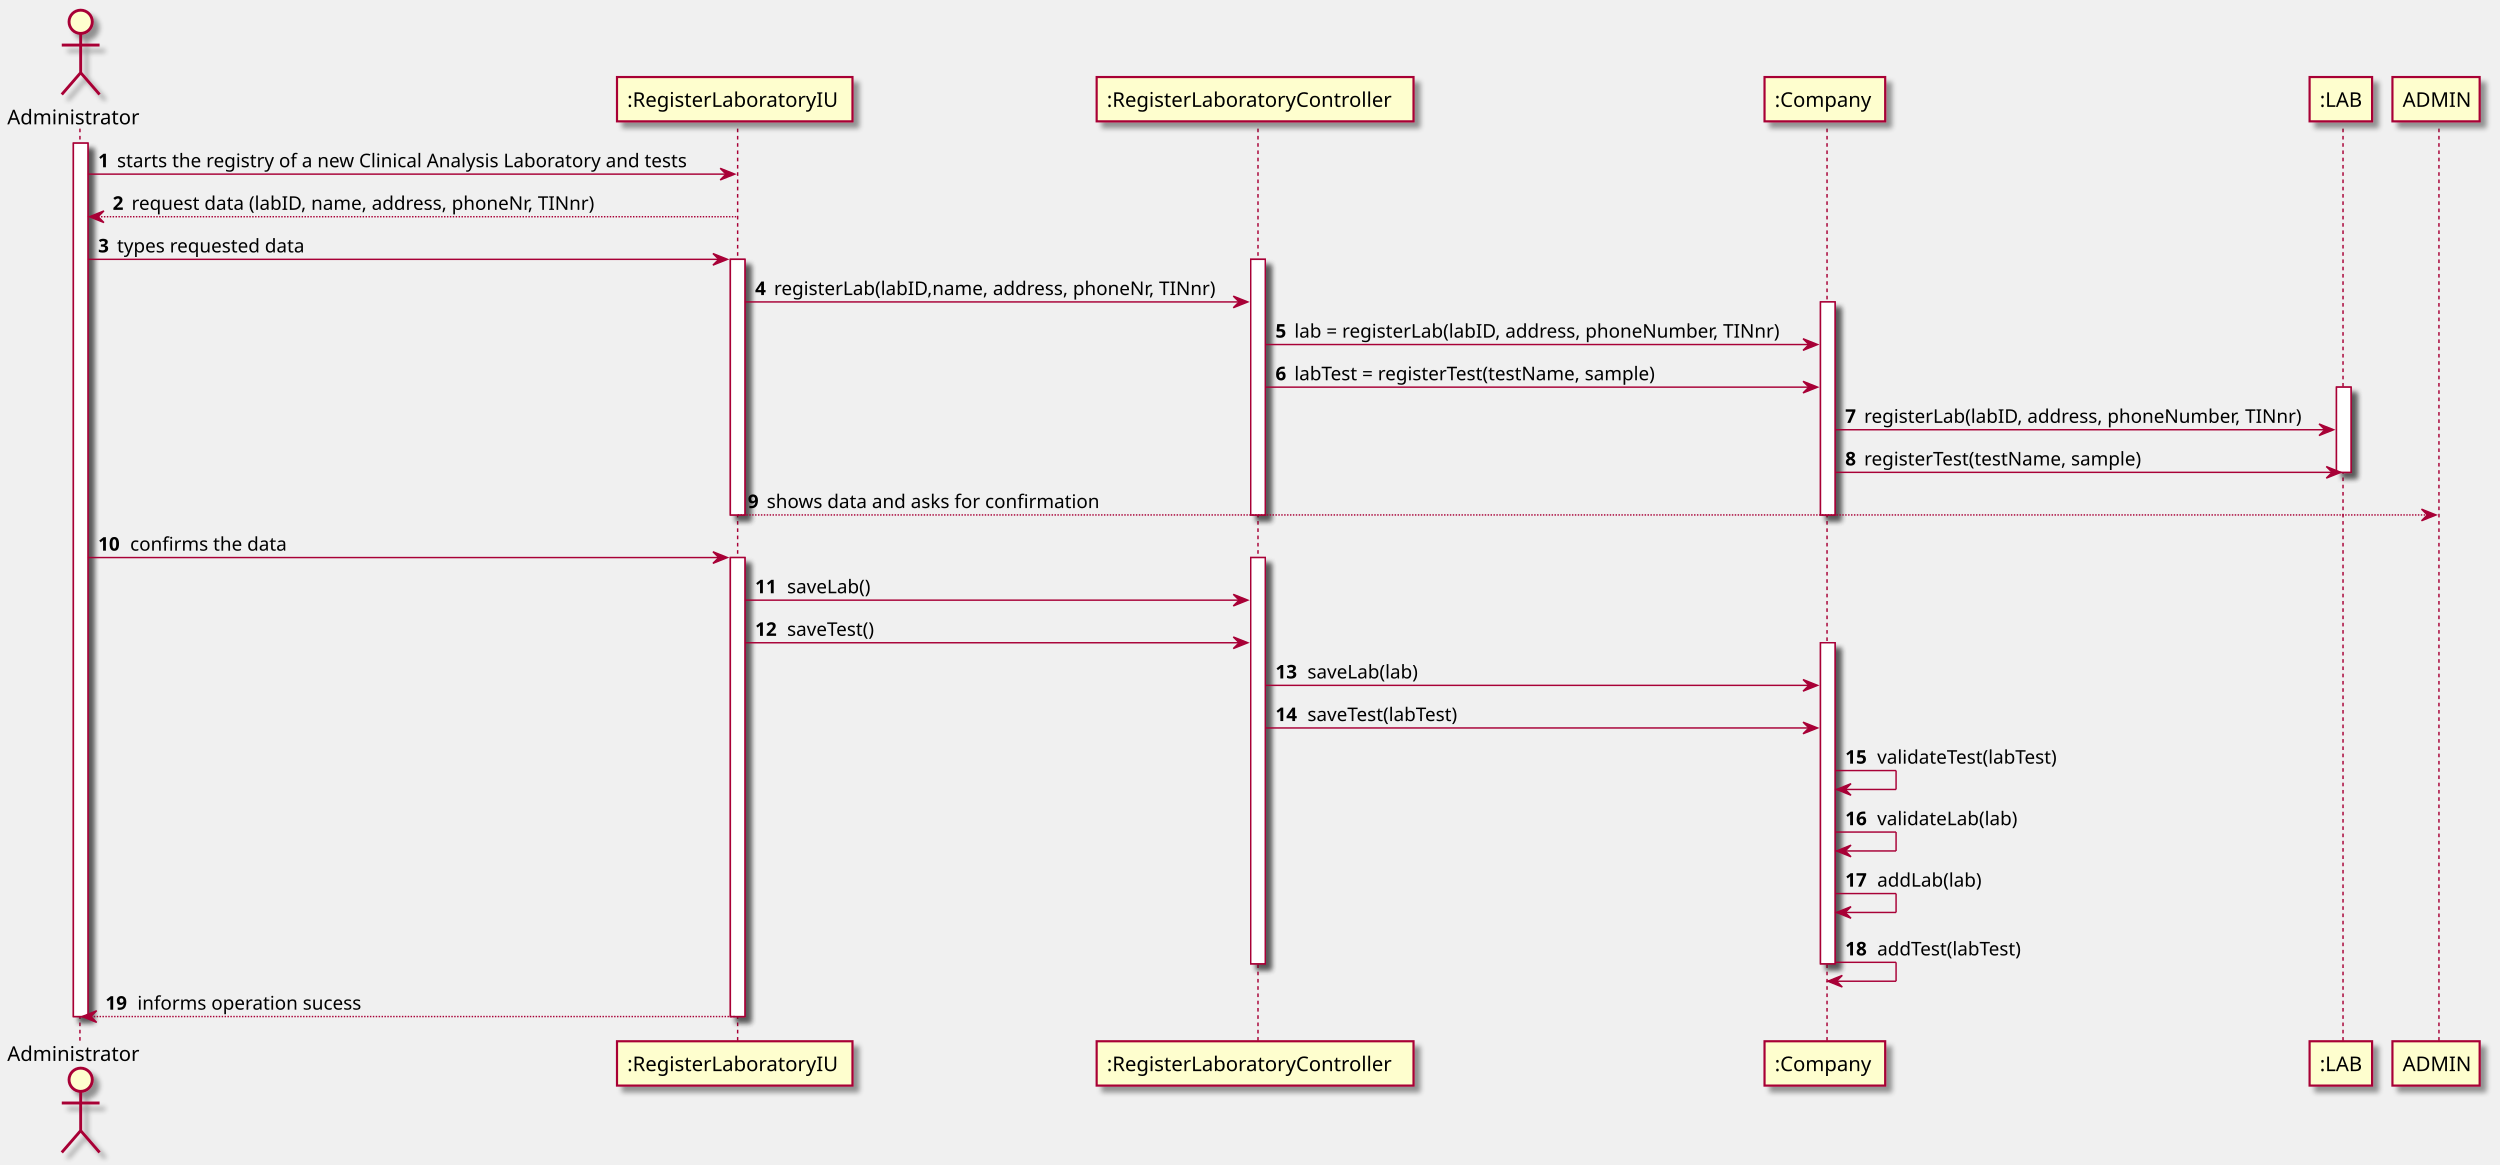
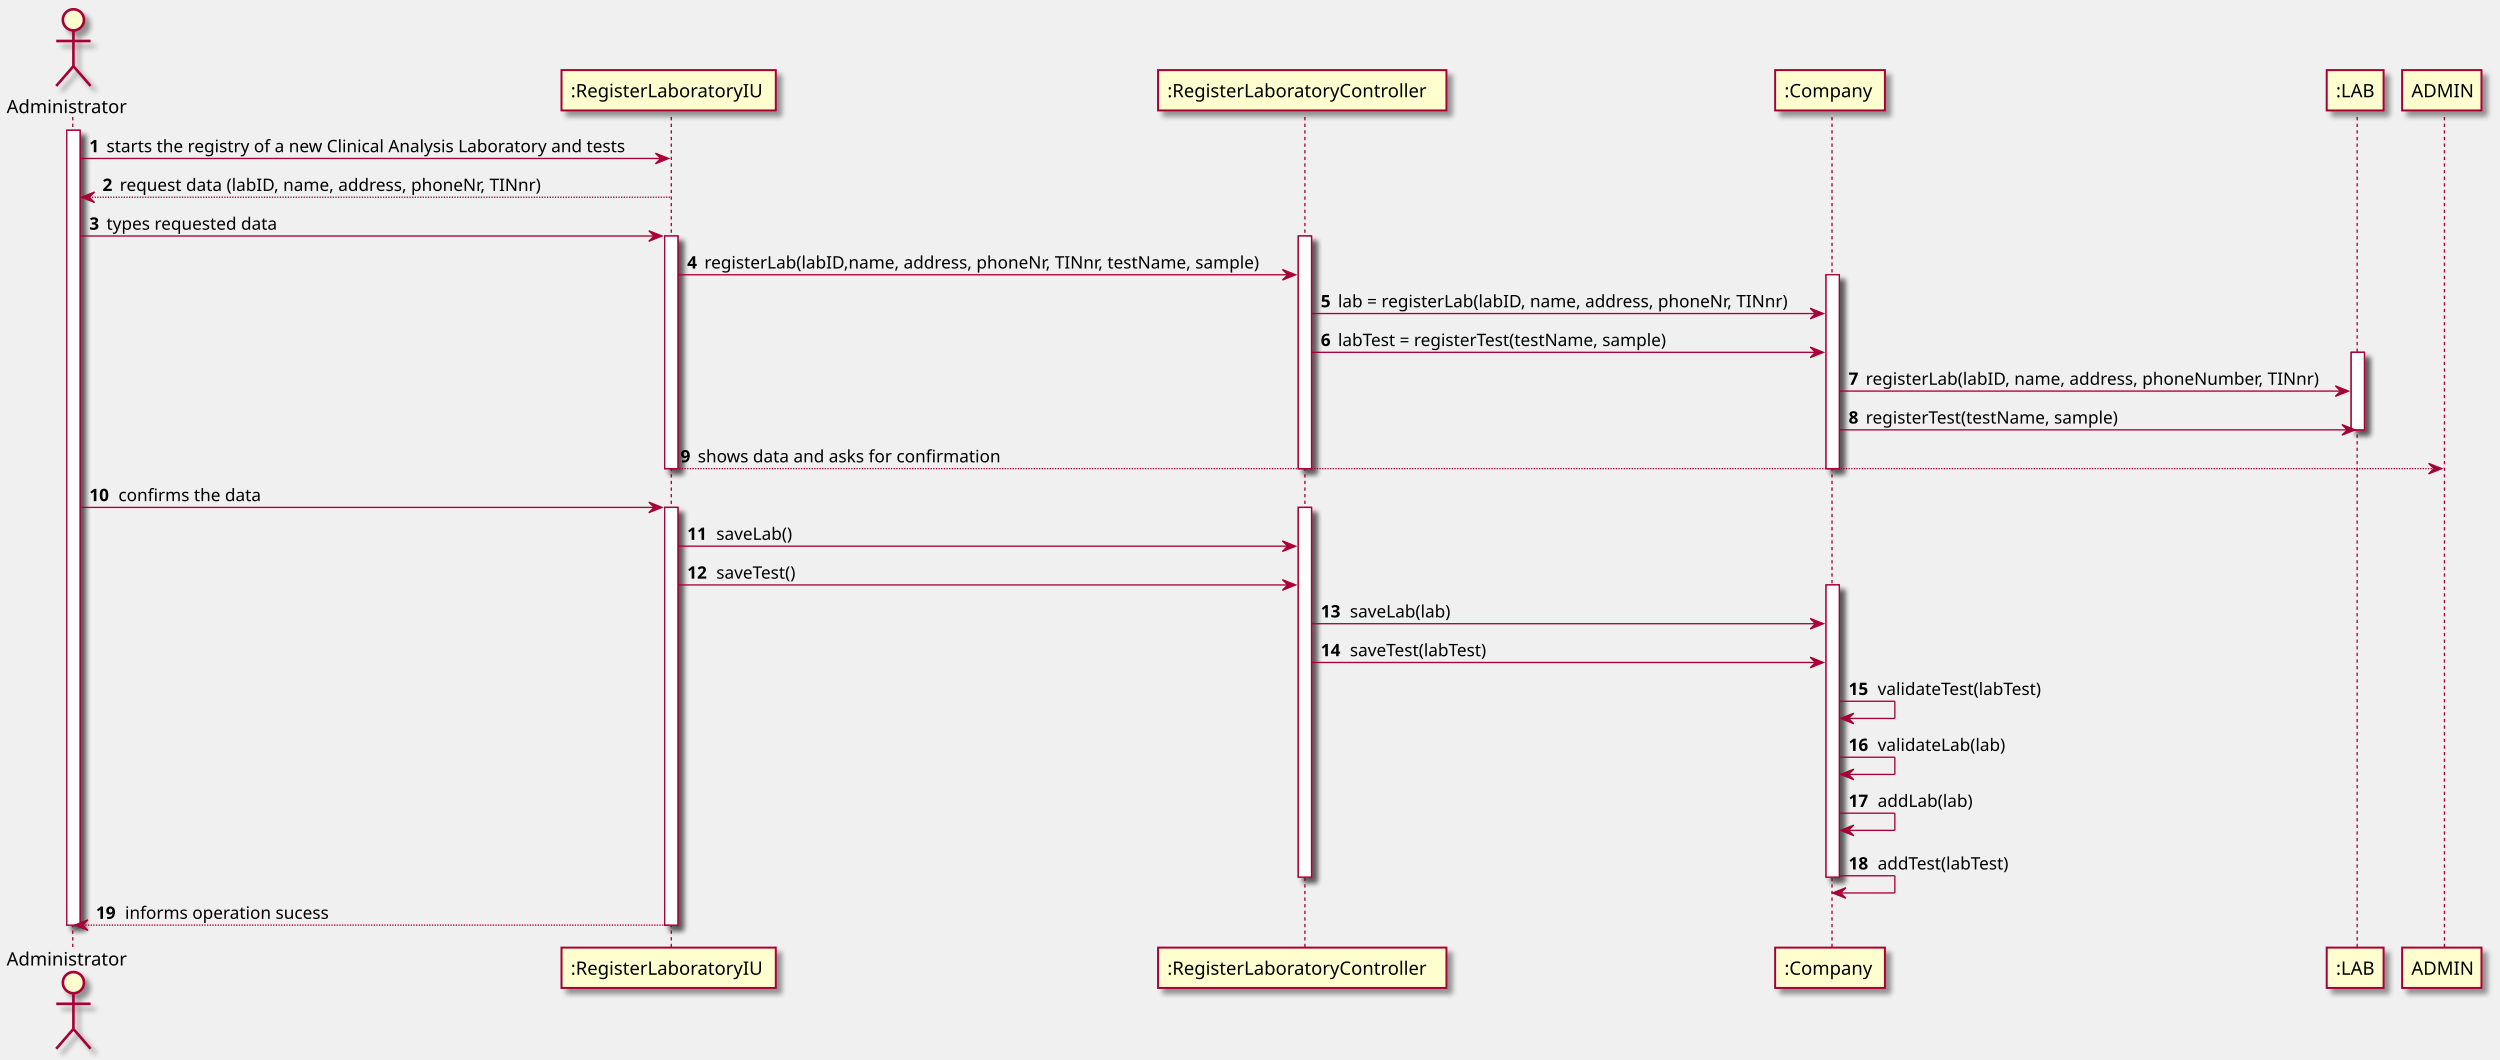
- <svg xmlns="http://www.w3.org/2000/svg" contentScriptType="application/ecmascript" contentStyleType="text/css" height="1602px" preserveAspectRatio="none" style="width:3440px;height:1602px;" version="1.1" viewBox="0 0 3440 1602" width="3440px" zoomAndPan="magnify">
+ <svg xmlns="http://www.w3.org/2000/svg" contentScriptType="application/ecmascript" contentStyleType="text/css" height="1602px" preserveAspectRatio="none" style="width:3780px;height:1602px;" version="1.1" viewBox="0 0 3780 1602" width="3780px" zoomAndPan="magnify">
  <defs>
-     <filter height="300%" id="f1qw6ttnq3sglm" width="300%" x="-1" y="-1">
+     <filter height="300%" id="f15nab4dscjnau" width="300%" x="-1" y="-1">
      <feGaussianBlur result="blurOut" stdDeviation="4.0" />
      <feColorMatrix in="blurOut" result="blurOut2" type="matrix" values="0 0 0 0 0 0 0 0 0 0 0 0 0 0 0 0 0 0 .4 0" />
      <feOffset dx="8.0" dy="8.0" in="blurOut2" result="blurOut3" />
      <feBlend in="SourceGraphic" in2="blurOut3" mode="normal" />
    </filter>
  </defs>
  <g>
-     <rect fill="#FFFFFF" filter="url(#f1qw6ttnq3sglm)" height="1201.801" style="stroke:#A80036;stroke-width:2.0;" width="20" x="101" y="196.977" />
-     <rect fill="#FFFFFF" filter="url(#f1qw6ttnq3sglm)" height="351.727" style="stroke:#A80036;stroke-width:2.0;" width="20" x="1005" y="356.84" />
-     <rect fill="#FFFFFF" filter="url(#f1qw6ttnq3sglm)" height="631.59" style="stroke:#A80036;stroke-width:2.0;" width="20" x="1005" y="767.188" />
-     <rect fill="#FFFFFF" filter="url(#f1qw6ttnq3sglm)" height="351.727" style="stroke:#A80036;stroke-width:2.0;" width="20" x="1721" y="356.84" />
-     <rect fill="#FFFFFF" filter="url(#f1qw6ttnq3sglm)" height="558.969" style="stroke:#A80036;stroke-width:2.0;" width="20" x="1721" y="767.188" />
-     <rect fill="#FFFFFF" filter="url(#f1qw6ttnq3sglm)" height="293.106" style="stroke:#A80036;stroke-width:2.0;" width="20" x="2505" y="415.461" />
-     <rect fill="#FFFFFF" filter="url(#f1qw6ttnq3sglm)" height="441.727" style="stroke:#A80036;stroke-width:2.0;" width="20" x="2505" y="884.43" />
-     <rect fill="#FFFFFF" filter="url(#f1qw6ttnq3sglm)" height="117.242" style="stroke:#A80036;stroke-width:2.0;" width="20" x="3215" y="532.703" />
+     <rect fill="#FFFFFF" filter="url(#f15nab4dscjnau)" height="1201.801" style="stroke:#A80036;stroke-width:2.0;" width="20" x="101" y="196.977" />
+     <rect fill="#FFFFFF" filter="url(#f15nab4dscjnau)" height="351.727" style="stroke:#A80036;stroke-width:2.0;" width="20" x="1005" y="356.84" />
+     <rect fill="#FFFFFF" filter="url(#f15nab4dscjnau)" height="631.59" style="stroke:#A80036;stroke-width:2.0;" width="20" x="1005" y="767.188" />
+     <rect fill="#FFFFFF" filter="url(#f15nab4dscjnau)" height="351.727" style="stroke:#A80036;stroke-width:2.0;" width="20" x="1963" y="356.84" />
+     <rect fill="#FFFFFF" filter="url(#f15nab4dscjnau)" height="558.969" style="stroke:#A80036;stroke-width:2.0;" width="20" x="1963" y="767.188" />
+     <rect fill="#FFFFFF" filter="url(#f15nab4dscjnau)" height="293.106" style="stroke:#A80036;stroke-width:2.0;" width="20" x="2761" y="415.461" />
+     <rect fill="#FFFFFF" filter="url(#f15nab4dscjnau)" height="441.727" style="stroke:#A80036;stroke-width:2.0;" width="20" x="2761" y="884.43" />
+     <rect fill="#FFFFFF" filter="url(#f15nab4dscjnau)" height="117.242" style="stroke:#A80036;stroke-width:2.0;" width="20" x="3555" y="532.703" />
    <line style="stroke:#A80036;stroke-width:2.0;stroke-dasharray:5.0,5.0;" x1="110" x2="110" y1="176.977" y2="1434.777" />
    <line style="stroke:#A80036;stroke-width:2.0;stroke-dasharray:5.0,5.0;" x1="1015" x2="1015" y1="176.977" y2="1434.777" />
-     <line style="stroke:#A80036;stroke-width:2.0;stroke-dasharray:5.0,5.0;" x1="1731" x2="1731" y1="176.977" y2="1434.777" />
-     <line style="stroke:#A80036;stroke-width:2.0;stroke-dasharray:5.0,5.0;" x1="2514" x2="2514" y1="176.977" y2="1434.777" />
-     <line style="stroke:#A80036;stroke-width:2.0;stroke-dasharray:5.0,5.0;" x1="3224" x2="3224" y1="176.977" y2="1434.777" />
-     <line style="stroke:#A80036;stroke-width:2.0;stroke-dasharray:5.0,5.0;" x1="3356" x2="3356" y1="176.977" y2="1434.777" />
+     <line style="stroke:#A80036;stroke-width:2.0;stroke-dasharray:5.0,5.0;" x1="1973" x2="1973" y1="176.977" y2="1434.777" />
+     <line style="stroke:#A80036;stroke-width:2.0;stroke-dasharray:5.0,5.0;" x1="2770" x2="2770" y1="176.977" y2="1434.777" />
+     <line style="stroke:#A80036;stroke-width:2.0;stroke-dasharray:5.0,5.0;" x1="3564" x2="3564" y1="176.977" y2="1434.777" />
+     <line style="stroke:#A80036;stroke-width:2.0;stroke-dasharray:5.0,5.0;" x1="3696" x2="3696" y1="176.977" y2="1434.777" />
    <text fill="#000000" font-family="sans-serif" font-size="28" lengthAdjust="spacing" textLength="190" x="10" y="171.07">Administrator</text>
-     <ellipse cx="111" cy="30" fill="#FEFECE" filter="url(#f1qw6ttnq3sglm)" rx="16" ry="16" style="stroke:#A80036;stroke-width:4.0;" />
-     <path d="M111,46 L111,100 M85,62 L137,62 M111,100 L85,130 M111,100 L137,130 " fill="none" filter="url(#f1qw6ttnq3sglm)" style="stroke:#A80036;stroke-width:4.0;" />
+     <ellipse cx="111" cy="30" fill="#FEFECE" filter="url(#f15nab4dscjnau)" rx="16" ry="16" style="stroke:#A80036;stroke-width:4.0;" />
+     <path d="M111,46 L111,100 M85,62 L137,62 M111,100 L85,130 M111,100 L137,130 " fill="none" filter="url(#f15nab4dscjnau)" style="stroke:#A80036;stroke-width:4.0;" />
    <text fill="#000000" font-family="sans-serif" font-size="28" lengthAdjust="spacing" textLength="190" x="10" y="1459.848">Administrator</text>
-     <ellipse cx="111" cy="1485.754" fill="#FEFECE" filter="url(#f1qw6ttnq3sglm)" rx="16" ry="16" style="stroke:#A80036;stroke-width:4.0;" />
-     <path d="M111,1501.754 L111,1555.754 M85,1517.754 L137,1517.754 M111,1555.754 L85,1585.754 M111,1555.754 L137,1585.754 " fill="none" filter="url(#f1qw6ttnq3sglm)" style="stroke:#A80036;stroke-width:4.0;" />
-     <rect fill="#FEFECE" filter="url(#f1qw6ttnq3sglm)" height="60.977" style="stroke:#A80036;stroke-width:3.0;" width="324" x="849" y="106" />
+     <ellipse cx="111" cy="1485.754" fill="#FEFECE" filter="url(#f15nab4dscjnau)" rx="16" ry="16" style="stroke:#A80036;stroke-width:4.0;" />
+     <path d="M111,1501.754 L111,1555.754 M85,1517.754 L137,1517.754 M111,1555.754 L85,1585.754 M111,1555.754 L137,1585.754 " fill="none" filter="url(#f15nab4dscjnau)" style="stroke:#A80036;stroke-width:4.0;" />
+     <rect fill="#FEFECE" filter="url(#f15nab4dscjnau)" height="60.977" style="stroke:#A80036;stroke-width:3.0;" width="324" x="849" y="106" />
    <text fill="#000000" font-family="sans-serif" font-size="28" lengthAdjust="spacing" textLength="296" x="863" y="147.07">:RegisterLaboratoryIU</text>
-     <rect fill="#FEFECE" filter="url(#f1qw6ttnq3sglm)" height="60.977" style="stroke:#A80036;stroke-width:3.0;" width="324" x="849" y="1432.777" />
+     <rect fill="#FEFECE" filter="url(#f15nab4dscjnau)" height="60.977" style="stroke:#A80036;stroke-width:3.0;" width="324" x="849" y="1432.777" />
    <text fill="#000000" font-family="sans-serif" font-size="28" lengthAdjust="spacing" textLength="296" x="863" y="1473.848">:RegisterLaboratoryIU</text>
-     <rect fill="#FEFECE" filter="url(#f1qw6ttnq3sglm)" height="60.977" style="stroke:#A80036;stroke-width:3.0;" width="436" x="1509" y="106" />
-     <text fill="#000000" font-family="sans-serif" font-size="28" lengthAdjust="spacing" textLength="408" x="1523" y="147.07">:RegisterLaboratoryController</text>
-     <rect fill="#FEFECE" filter="url(#f1qw6ttnq3sglm)" height="60.977" style="stroke:#A80036;stroke-width:3.0;" width="436" x="1509" y="1432.777" />
-     <text fill="#000000" font-family="sans-serif" font-size="28" lengthAdjust="spacing" textLength="408" x="1523" y="1473.848">:RegisterLaboratoryController</text>
-     <rect fill="#FEFECE" filter="url(#f1qw6ttnq3sglm)" height="60.977" style="stroke:#A80036;stroke-width:3.0;" width="166" x="2428" y="106" />
-     <text fill="#000000" font-family="sans-serif" font-size="28" lengthAdjust="spacing" textLength="138" x="2442" y="147.07">:Company</text>
-     <rect fill="#FEFECE" filter="url(#f1qw6ttnq3sglm)" height="60.977" style="stroke:#A80036;stroke-width:3.0;" width="166" x="2428" y="1432.777" />
-     <text fill="#000000" font-family="sans-serif" font-size="28" lengthAdjust="spacing" textLength="138" x="2442" y="1473.848">:Company</text>
-     <rect fill="#FEFECE" filter="url(#f1qw6ttnq3sglm)" height="60.977" style="stroke:#A80036;stroke-width:3.0;" width="86" x="3178" y="106" />
-     <text fill="#000000" font-family="sans-serif" font-size="28" lengthAdjust="spacing" textLength="58" x="3192" y="147.07">:LAB</text>
-     <rect fill="#FEFECE" filter="url(#f1qw6ttnq3sglm)" height="60.977" style="stroke:#A80036;stroke-width:3.0;" width="86" x="3178" y="1432.777" />
-     <text fill="#000000" font-family="sans-serif" font-size="28" lengthAdjust="spacing" textLength="58" x="3192" y="1473.848">:LAB</text>
-     <rect fill="#FEFECE" filter="url(#f1qw6ttnq3sglm)" height="60.977" style="stroke:#A80036;stroke-width:3.0;" width="120" x="3292" y="106" />
-     <text fill="#000000" font-family="sans-serif" font-size="28" lengthAdjust="spacing" textLength="92" x="3306" y="147.07">ADMIN</text>
-     <rect fill="#FEFECE" filter="url(#f1qw6ttnq3sglm)" height="60.977" style="stroke:#A80036;stroke-width:3.0;" width="120" x="3292" y="1432.777" />
-     <text fill="#000000" font-family="sans-serif" font-size="28" lengthAdjust="spacing" textLength="92" x="3306" y="1473.848">ADMIN</text>
-     <rect fill="#FFFFFF" filter="url(#f1qw6ttnq3sglm)" height="1201.801" style="stroke:#A80036;stroke-width:2.0;" width="20" x="101" y="196.977" />
-     <rect fill="#FFFFFF" filter="url(#f1qw6ttnq3sglm)" height="351.727" style="stroke:#A80036;stroke-width:2.0;" width="20" x="1005" y="356.84" />
-     <rect fill="#FFFFFF" filter="url(#f1qw6ttnq3sglm)" height="631.59" style="stroke:#A80036;stroke-width:2.0;" width="20" x="1005" y="767.188" />
-     <rect fill="#FFFFFF" filter="url(#f1qw6ttnq3sglm)" height="351.727" style="stroke:#A80036;stroke-width:2.0;" width="20" x="1721" y="356.84" />
-     <rect fill="#FFFFFF" filter="url(#f1qw6ttnq3sglm)" height="558.969" style="stroke:#A80036;stroke-width:2.0;" width="20" x="1721" y="767.188" />
-     <rect fill="#FFFFFF" filter="url(#f1qw6ttnq3sglm)" height="293.106" style="stroke:#A80036;stroke-width:2.0;" width="20" x="2505" y="415.461" />
-     <rect fill="#FFFFFF" filter="url(#f1qw6ttnq3sglm)" height="441.727" style="stroke:#A80036;stroke-width:2.0;" width="20" x="2505" y="884.43" />
-     <rect fill="#FFFFFF" filter="url(#f1qw6ttnq3sglm)" height="117.242" style="stroke:#A80036;stroke-width:2.0;" width="20" x="3215" y="532.703" />
+     <rect fill="#FEFECE" filter="url(#f15nab4dscjnau)" height="60.977" style="stroke:#A80036;stroke-width:3.0;" width="436" x="1751" y="106" />
+     <text fill="#000000" font-family="sans-serif" font-size="28" lengthAdjust="spacing" textLength="408" x="1765" y="147.07">:RegisterLaboratoryController</text>
+     <rect fill="#FEFECE" filter="url(#f15nab4dscjnau)" height="60.977" style="stroke:#A80036;stroke-width:3.0;" width="436" x="1751" y="1432.777" />
+     <text fill="#000000" font-family="sans-serif" font-size="28" lengthAdjust="spacing" textLength="408" x="1765" y="1473.848">:RegisterLaboratoryController</text>
+     <rect fill="#FEFECE" filter="url(#f15nab4dscjnau)" height="60.977" style="stroke:#A80036;stroke-width:3.0;" width="166" x="2684" y="106" />
+     <text fill="#000000" font-family="sans-serif" font-size="28" lengthAdjust="spacing" textLength="138" x="2698" y="147.07">:Company</text>
+     <rect fill="#FEFECE" filter="url(#f15nab4dscjnau)" height="60.977" style="stroke:#A80036;stroke-width:3.0;" width="166" x="2684" y="1432.777" />
+     <text fill="#000000" font-family="sans-serif" font-size="28" lengthAdjust="spacing" textLength="138" x="2698" y="1473.848">:Company</text>
+     <rect fill="#FEFECE" filter="url(#f15nab4dscjnau)" height="60.977" style="stroke:#A80036;stroke-width:3.0;" width="86" x="3518" y="106" />
+     <text fill="#000000" font-family="sans-serif" font-size="28" lengthAdjust="spacing" textLength="58" x="3532" y="147.07">:LAB</text>
+     <rect fill="#FEFECE" filter="url(#f15nab4dscjnau)" height="60.977" style="stroke:#A80036;stroke-width:3.0;" width="86" x="3518" y="1432.777" />
+     <text fill="#000000" font-family="sans-serif" font-size="28" lengthAdjust="spacing" textLength="58" x="3532" y="1473.848">:LAB</text>
+     <rect fill="#FEFECE" filter="url(#f15nab4dscjnau)" height="60.977" style="stroke:#A80036;stroke-width:3.0;" width="120" x="3632" y="106" />
+     <text fill="#000000" font-family="sans-serif" font-size="28" lengthAdjust="spacing" textLength="92" x="3646" y="147.07">ADMIN</text>
+     <rect fill="#FEFECE" filter="url(#f15nab4dscjnau)" height="60.977" style="stroke:#A80036;stroke-width:3.0;" width="120" x="3632" y="1432.777" />
+     <text fill="#000000" font-family="sans-serif" font-size="28" lengthAdjust="spacing" textLength="92" x="3646" y="1473.848">ADMIN</text>
+     <rect fill="#FFFFFF" filter="url(#f15nab4dscjnau)" height="1201.801" style="stroke:#A80036;stroke-width:2.0;" width="20" x="101" y="196.977" />
+     <rect fill="#FFFFFF" filter="url(#f15nab4dscjnau)" height="351.727" style="stroke:#A80036;stroke-width:2.0;" width="20" x="1005" y="356.84" />
+     <rect fill="#FFFFFF" filter="url(#f15nab4dscjnau)" height="631.59" style="stroke:#A80036;stroke-width:2.0;" width="20" x="1005" y="767.188" />
+     <rect fill="#FFFFFF" filter="url(#f15nab4dscjnau)" height="351.727" style="stroke:#A80036;stroke-width:2.0;" width="20" x="1963" y="356.84" />
+     <rect fill="#FFFFFF" filter="url(#f15nab4dscjnau)" height="558.969" style="stroke:#A80036;stroke-width:2.0;" width="20" x="1963" y="767.188" />
+     <rect fill="#FFFFFF" filter="url(#f15nab4dscjnau)" height="293.106" style="stroke:#A80036;stroke-width:2.0;" width="20" x="2761" y="415.461" />
+     <rect fill="#FFFFFF" filter="url(#f15nab4dscjnau)" height="441.727" style="stroke:#A80036;stroke-width:2.0;" width="20" x="2761" y="884.43" />
+     <rect fill="#FFFFFF" filter="url(#f15nab4dscjnau)" height="117.242" style="stroke:#A80036;stroke-width:2.0;" width="20" x="3555" y="532.703" />
    <polygon fill="#A80036" points="991,231.598,1011,239.598,991,247.598,999,239.598" style="stroke:#A80036;stroke-width:2.0;" />
    <line style="stroke:#A80036;stroke-width:2.0;" x1="121" x2="1003" y1="239.598" y2="239.598" />
    <text fill="#000000" font-family="sans-serif" font-size="26" font-weight="bold" lengthAdjust="spacing" textLength="18" x="135" y="230.113">1</text>
    <text fill="#000000" font-family="sans-serif" font-size="26" lengthAdjust="spacing" textLength="820" x="161" y="230.113">starts the registry of a new Clinical Analysis Laboratory and tests</text>
    <polygon fill="#A80036" points="143,290.219,123,298.219,143,306.219,135,298.219" style="stroke:#A80036;stroke-width:2.0;" />
    <line style="stroke:#A80036;stroke-width:2.0;stroke-dasharray:2.0,2.0;" x1="131" x2="1013" y1="298.219" y2="298.219" />
    <text fill="#000000" font-family="sans-serif" font-size="26" font-weight="bold" lengthAdjust="spacing" textLength="18" x="155" y="288.734">2</text>
    <text fill="#000000" font-family="sans-serif" font-size="26" lengthAdjust="spacing" textLength="654" x="181" y="288.734">request data (labID, name, address, phoneNr, TINnr)</text>
    <polygon fill="#A80036" points="981,348.84,1001,356.84,981,364.84,989,356.84" style="stroke:#A80036;stroke-width:2.0;" />
    <line style="stroke:#A80036;stroke-width:2.0;" x1="121" x2="993" y1="356.84" y2="356.84" />
    <text fill="#000000" font-family="sans-serif" font-size="26" font-weight="bold" lengthAdjust="spacing" textLength="18" x="135" y="347.356">3</text>
    <text fill="#000000" font-family="sans-serif" font-size="26" lengthAdjust="spacing" textLength="262" x="161" y="347.356">types requested data</text>
-     <polygon fill="#A80036" points="1697,407.461,1717,415.461,1697,423.461,1705,415.461" style="stroke:#A80036;stroke-width:2.0;" />
-     <line style="stroke:#A80036;stroke-width:2.0;" x1="1025" x2="1709" y1="415.461" y2="415.461" />
+     <polygon fill="#A80036" points="1939,407.461,1959,415.461,1939,423.461,1947,415.461" style="stroke:#A80036;stroke-width:2.0;" />
+     <line style="stroke:#A80036;stroke-width:2.0;" x1="1025" x2="1951" y1="415.461" y2="415.461" />
    <text fill="#000000" font-family="sans-serif" font-size="26" font-weight="bold" lengthAdjust="spacing" textLength="18" x="1039" y="405.977">4</text>
-     <text fill="#000000" font-family="sans-serif" font-size="26" lengthAdjust="spacing" textLength="622" x="1065" y="405.977">registerLab(labID,name, address, phoneNr, TINnr)</text>
-     <polygon fill="#A80036" points="2481,466.082,2501,474.082,2481,482.082,2489,474.082" style="stroke:#A80036;stroke-width:2.0;" />
-     <line style="stroke:#A80036;stroke-width:2.0;" x1="1741" x2="2493" y1="474.082" y2="474.082" />
-     <text fill="#000000" font-family="sans-serif" font-size="26" font-weight="bold" lengthAdjust="spacing" textLength="18" x="1755" y="464.598">5</text>
-     <text fill="#000000" font-family="sans-serif" font-size="26" lengthAdjust="spacing" textLength="690" x="1781" y="464.598">lab = registerLab(labID, address, phoneNumber, TINnr)</text>
-     <polygon fill="#A80036" points="2481,524.703,2501,532.703,2481,540.703,2489,532.703" style="stroke:#A80036;stroke-width:2.0;" />
-     <line style="stroke:#A80036;stroke-width:2.0;" x1="1741" x2="2493" y1="532.703" y2="532.703" />
-     <text fill="#000000" font-family="sans-serif" font-size="26" font-weight="bold" lengthAdjust="spacing" textLength="18" x="1755" y="523.219">6</text>
-     <text fill="#000000" font-family="sans-serif" font-size="26" lengthAdjust="spacing" textLength="520" x="1781" y="523.219">labTest = registerTest(testName, sample)</text>
-     <polygon fill="#A80036" points="3191,583.324,3211,591.324,3191,599.324,3199,591.324" style="stroke:#A80036;stroke-width:2.0;" />
-     <line style="stroke:#A80036;stroke-width:2.0;" x1="2525" x2="3203" y1="591.324" y2="591.324" />
-     <text fill="#000000" font-family="sans-serif" font-size="26" font-weight="bold" lengthAdjust="spacing" textLength="18" x="2539" y="581.84">7</text>
-     <text fill="#000000" font-family="sans-serif" font-size="26" lengthAdjust="spacing" textLength="616" x="2565" y="581.84">registerLab(labID, address, phoneNumber, TINnr)</text>
-     <polygon fill="#A80036" points="3201,641.945,3221,649.945,3201,657.945,3209,649.945" style="stroke:#A80036;stroke-width:2.0;" />
-     <line style="stroke:#A80036;stroke-width:2.0;" x1="2525" x2="3213" y1="649.945" y2="649.945" />
-     <text fill="#000000" font-family="sans-serif" font-size="26" font-weight="bold" lengthAdjust="spacing" textLength="18" x="2539" y="640.461">8</text>
-     <text fill="#000000" font-family="sans-serif" font-size="26" lengthAdjust="spacing" textLength="392" x="2565" y="640.461">registerTest(testName, sample)</text>
-     <polygon fill="#A80036" points="3332,700.566,3352,708.566,3332,716.566,3340,708.566" style="stroke:#A80036;stroke-width:2.0;" />
-     <line style="stroke:#A80036;stroke-width:2.0;stroke-dasharray:2.0,2.0;" x1="1015" x2="3344" y1="708.566" y2="708.566" />
+     <text fill="#000000" font-family="sans-serif" font-size="26" lengthAdjust="spacing" textLength="864" x="1065" y="405.977">registerLab(labID,name, address, phoneNr, TINnr, testName, sample)</text>
+     <polygon fill="#A80036" points="2737,466.082,2757,474.082,2737,482.082,2745,474.082" style="stroke:#A80036;stroke-width:2.0;" />
+     <line style="stroke:#A80036;stroke-width:2.0;" x1="1983" x2="2749" y1="474.082" y2="474.082" />
+     <text fill="#000000" font-family="sans-serif" font-size="26" font-weight="bold" lengthAdjust="spacing" textLength="18" x="1997" y="464.598">5</text>
+     <text fill="#000000" font-family="sans-serif" font-size="26" lengthAdjust="spacing" textLength="704" x="2023" y="464.598">lab = registerLab(labID, name, address, phoneNr, TINnr)</text>
+     <polygon fill="#A80036" points="2737,524.703,2757,532.703,2737,540.703,2745,532.703" style="stroke:#A80036;stroke-width:2.0;" />
+     <line style="stroke:#A80036;stroke-width:2.0;" x1="1983" x2="2749" y1="532.703" y2="532.703" />
+     <text fill="#000000" font-family="sans-serif" font-size="26" font-weight="bold" lengthAdjust="spacing" textLength="18" x="1997" y="523.219">6</text>
+     <text fill="#000000" font-family="sans-serif" font-size="26" lengthAdjust="spacing" textLength="520" x="2023" y="523.219">labTest = registerTest(testName, sample)</text>
+     <polygon fill="#A80036" points="3531,583.324,3551,591.324,3531,599.324,3539,591.324" style="stroke:#A80036;stroke-width:2.0;" />
+     <line style="stroke:#A80036;stroke-width:2.0;" x1="2781" x2="3543" y1="591.324" y2="591.324" />
+     <text fill="#000000" font-family="sans-serif" font-size="26" font-weight="bold" lengthAdjust="spacing" textLength="18" x="2795" y="581.84">7</text>
+     <text fill="#000000" font-family="sans-serif" font-size="26" lengthAdjust="spacing" textLength="700" x="2821" y="581.84">registerLab(labID, name, address, phoneNumber, TINnr)</text>
+     <polygon fill="#A80036" points="3541,641.945,3561,649.945,3541,657.945,3549,649.945" style="stroke:#A80036;stroke-width:2.0;" />
+     <line style="stroke:#A80036;stroke-width:2.0;" x1="2781" x2="3553" y1="649.945" y2="649.945" />
+     <text fill="#000000" font-family="sans-serif" font-size="26" font-weight="bold" lengthAdjust="spacing" textLength="18" x="2795" y="640.461">8</text>
+     <text fill="#000000" font-family="sans-serif" font-size="26" lengthAdjust="spacing" textLength="392" x="2821" y="640.461">registerTest(testName, sample)</text>
+     <polygon fill="#A80036" points="3672,700.566,3692,708.566,3672,716.566,3680,708.566" style="stroke:#A80036;stroke-width:2.0;" />
+     <line style="stroke:#A80036;stroke-width:2.0;stroke-dasharray:2.0,2.0;" x1="1015" x2="3684" y1="708.566" y2="708.566" />
    <text fill="#000000" font-family="sans-serif" font-size="26" font-weight="bold" lengthAdjust="spacing" textLength="18" x="1029" y="699.082">9</text>
    <text fill="#000000" font-family="sans-serif" font-size="26" lengthAdjust="spacing" textLength="476" x="1055" y="699.082">shows data and asks for confirmation</text>
    <polygon fill="#A80036" points="981,759.188,1001,767.188,981,775.188,989,767.188" style="stroke:#A80036;stroke-width:2.0;" />
    <line style="stroke:#A80036;stroke-width:2.0;" x1="121" x2="993" y1="767.188" y2="767.188" />
    <text fill="#000000" font-family="sans-serif" font-size="26" font-weight="bold" lengthAdjust="spacing" textLength="36" x="135" y="757.703">10</text>
    <text fill="#000000" font-family="sans-serif" font-size="26" lengthAdjust="spacing" textLength="222" x="179" y="757.703">confirms the data</text>
-     <polygon fill="#A80036" points="1697,817.809,1717,825.809,1697,833.809,1705,825.809" style="stroke:#A80036;stroke-width:2.0;" />
-     <line style="stroke:#A80036;stroke-width:2.0;" x1="1025" x2="1709" y1="825.809" y2="825.809" />
+     <polygon fill="#A80036" points="1939,817.809,1959,825.809,1939,833.809,1947,825.809" style="stroke:#A80036;stroke-width:2.0;" />
+     <line style="stroke:#A80036;stroke-width:2.0;" x1="1025" x2="1951" y1="825.809" y2="825.809" />
    <text fill="#000000" font-family="sans-serif" font-size="26" font-weight="bold" lengthAdjust="spacing" textLength="36" x="1039" y="816.324">11</text>
    <text fill="#000000" font-family="sans-serif" font-size="26" lengthAdjust="spacing" textLength="116" x="1083" y="816.324">saveLab()</text>
-     <polygon fill="#A80036" points="1697,876.43,1717,884.43,1697,892.43,1705,884.43" style="stroke:#A80036;stroke-width:2.0;" />
-     <line style="stroke:#A80036;stroke-width:2.0;" x1="1025" x2="1709" y1="884.43" y2="884.43" />
+     <polygon fill="#A80036" points="1939,876.43,1959,884.43,1939,892.43,1947,884.43" style="stroke:#A80036;stroke-width:2.0;" />
+     <line style="stroke:#A80036;stroke-width:2.0;" x1="1025" x2="1951" y1="884.43" y2="884.43" />
    <text fill="#000000" font-family="sans-serif" font-size="26" font-weight="bold" lengthAdjust="spacing" textLength="36" x="1039" y="874.945">12</text>
    <text fill="#000000" font-family="sans-serif" font-size="26" lengthAdjust="spacing" textLength="126" x="1083" y="874.945">saveTest()</text>
-     <polygon fill="#A80036" points="2481,935.051,2501,943.051,2481,951.051,2489,943.051" style="stroke:#A80036;stroke-width:2.0;" />
-     <line style="stroke:#A80036;stroke-width:2.0;" x1="1741" x2="2493" y1="943.051" y2="943.051" />
-     <text fill="#000000" font-family="sans-serif" font-size="26" font-weight="bold" lengthAdjust="spacing" textLength="36" x="1755" y="933.566">13</text>
-     <text fill="#000000" font-family="sans-serif" font-size="26" lengthAdjust="spacing" textLength="154" x="1799" y="933.566">saveLab(lab)</text>
-     <polygon fill="#A80036" points="2481,993.672,2501,1001.672,2481,1009.672,2489,1001.672" style="stroke:#A80036;stroke-width:2.0;" />
-     <line style="stroke:#A80036;stroke-width:2.0;" x1="1741" x2="2493" y1="1001.672" y2="1001.672" />
-     <text fill="#000000" font-family="sans-serif" font-size="26" font-weight="bold" lengthAdjust="spacing" textLength="36" x="1755" y="992.188">14</text>
-     <text fill="#000000" font-family="sans-serif" font-size="26" lengthAdjust="spacing" textLength="218" x="1799" y="992.188">saveTest(labTest)</text>
-     <line style="stroke:#A80036;stroke-width:2.0;" x1="2525" x2="2609" y1="1060.293" y2="1060.293" />
-     <line style="stroke:#A80036;stroke-width:2.0;" x1="2609" x2="2609" y1="1060.293" y2="1086.293" />
-     <line style="stroke:#A80036;stroke-width:2.0;" x1="2527" x2="2609" y1="1086.293" y2="1086.293" />
-     <polygon fill="#A80036" points="2547,1078.293,2527,1086.293,2547,1094.293,2539,1086.293" style="stroke:#A80036;stroke-width:2.0;" />
-     <text fill="#000000" font-family="sans-serif" font-size="26" font-weight="bold" lengthAdjust="spacing" textLength="36" x="2539" y="1050.809">15</text>
-     <text fill="#000000" font-family="sans-serif" font-size="26" lengthAdjust="spacing" textLength="260" x="2583" y="1050.809">validateTest(labTest)</text>
-     <line style="stroke:#A80036;stroke-width:2.0;" x1="2525" x2="2609" y1="1144.914" y2="1144.914" />
-     <line style="stroke:#A80036;stroke-width:2.0;" x1="2609" x2="2609" y1="1144.914" y2="1170.914" />
-     <line style="stroke:#A80036;stroke-width:2.0;" x1="2527" x2="2609" y1="1170.914" y2="1170.914" />
-     <polygon fill="#A80036" points="2547,1162.914,2527,1170.914,2547,1178.914,2539,1170.914" style="stroke:#A80036;stroke-width:2.0;" />
-     <text fill="#000000" font-family="sans-serif" font-size="26" font-weight="bold" lengthAdjust="spacing" textLength="36" x="2539" y="1135.43">16</text>
-     <text fill="#000000" font-family="sans-serif" font-size="26" lengthAdjust="spacing" textLength="196" x="2583" y="1135.43">validateLab(lab)</text>
-     <line style="stroke:#A80036;stroke-width:2.0;" x1="2525" x2="2609" y1="1229.535" y2="1229.535" />
-     <line style="stroke:#A80036;stroke-width:2.0;" x1="2609" x2="2609" y1="1229.535" y2="1255.535" />
-     <line style="stroke:#A80036;stroke-width:2.0;" x1="2527" x2="2609" y1="1255.535" y2="1255.535" />
-     <polygon fill="#A80036" points="2547,1247.535,2527,1255.535,2547,1263.535,2539,1255.535" style="stroke:#A80036;stroke-width:2.0;" />
-     <text fill="#000000" font-family="sans-serif" font-size="26" font-weight="bold" lengthAdjust="spacing" textLength="36" x="2539" y="1220.051">17</text>
-     <text fill="#000000" font-family="sans-serif" font-size="26" lengthAdjust="spacing" textLength="144" x="2583" y="1220.051">addLab(lab)</text>
-     <line style="stroke:#A80036;stroke-width:2.0;" x1="2525" x2="2609" y1="1324.156" y2="1324.156" />
-     <line style="stroke:#A80036;stroke-width:2.0;" x1="2609" x2="2609" y1="1324.156" y2="1350.156" />
-     <line style="stroke:#A80036;stroke-width:2.0;" x1="2515" x2="2609" y1="1350.156" y2="1350.156" />
-     <polygon fill="#A80036" points="2535,1342.156,2515,1350.156,2535,1358.156,2527,1350.156" style="stroke:#A80036;stroke-width:2.0;" />
-     <text fill="#000000" font-family="sans-serif" font-size="26" font-weight="bold" lengthAdjust="spacing" textLength="36" x="2539" y="1314.672">18</text>
-     <text fill="#000000" font-family="sans-serif" font-size="26" lengthAdjust="spacing" textLength="208" x="2583" y="1314.672">addTest(labTest)</text>
+     <polygon fill="#A80036" points="2737,935.051,2757,943.051,2737,951.051,2745,943.051" style="stroke:#A80036;stroke-width:2.0;" />
+     <line style="stroke:#A80036;stroke-width:2.0;" x1="1983" x2="2749" y1="943.051" y2="943.051" />
+     <text fill="#000000" font-family="sans-serif" font-size="26" font-weight="bold" lengthAdjust="spacing" textLength="36" x="1997" y="933.566">13</text>
+     <text fill="#000000" font-family="sans-serif" font-size="26" lengthAdjust="spacing" textLength="154" x="2041" y="933.566">saveLab(lab)</text>
+     <polygon fill="#A80036" points="2737,993.672,2757,1001.672,2737,1009.672,2745,1001.672" style="stroke:#A80036;stroke-width:2.0;" />
+     <line style="stroke:#A80036;stroke-width:2.0;" x1="1983" x2="2749" y1="1001.672" y2="1001.672" />
+     <text fill="#000000" font-family="sans-serif" font-size="26" font-weight="bold" lengthAdjust="spacing" textLength="36" x="1997" y="992.188">14</text>
+     <text fill="#000000" font-family="sans-serif" font-size="26" lengthAdjust="spacing" textLength="218" x="2041" y="992.188">saveTest(labTest)</text>
+     <line style="stroke:#A80036;stroke-width:2.0;" x1="2781" x2="2865" y1="1060.293" y2="1060.293" />
+     <line style="stroke:#A80036;stroke-width:2.0;" x1="2865" x2="2865" y1="1060.293" y2="1086.293" />
+     <line style="stroke:#A80036;stroke-width:2.0;" x1="2783" x2="2865" y1="1086.293" y2="1086.293" />
+     <polygon fill="#A80036" points="2803,1078.293,2783,1086.293,2803,1094.293,2795,1086.293" style="stroke:#A80036;stroke-width:2.0;" />
+     <text fill="#000000" font-family="sans-serif" font-size="26" font-weight="bold" lengthAdjust="spacing" textLength="36" x="2795" y="1050.809">15</text>
+     <text fill="#000000" font-family="sans-serif" font-size="26" lengthAdjust="spacing" textLength="260" x="2839" y="1050.809">validateTest(labTest)</text>
+     <line style="stroke:#A80036;stroke-width:2.0;" x1="2781" x2="2865" y1="1144.914" y2="1144.914" />
+     <line style="stroke:#A80036;stroke-width:2.0;" x1="2865" x2="2865" y1="1144.914" y2="1170.914" />
+     <line style="stroke:#A80036;stroke-width:2.0;" x1="2783" x2="2865" y1="1170.914" y2="1170.914" />
+     <polygon fill="#A80036" points="2803,1162.914,2783,1170.914,2803,1178.914,2795,1170.914" style="stroke:#A80036;stroke-width:2.0;" />
+     <text fill="#000000" font-family="sans-serif" font-size="26" font-weight="bold" lengthAdjust="spacing" textLength="36" x="2795" y="1135.43">16</text>
+     <text fill="#000000" font-family="sans-serif" font-size="26" lengthAdjust="spacing" textLength="196" x="2839" y="1135.43">validateLab(lab)</text>
+     <line style="stroke:#A80036;stroke-width:2.0;" x1="2781" x2="2865" y1="1229.535" y2="1229.535" />
+     <line style="stroke:#A80036;stroke-width:2.0;" x1="2865" x2="2865" y1="1229.535" y2="1255.535" />
+     <line style="stroke:#A80036;stroke-width:2.0;" x1="2783" x2="2865" y1="1255.535" y2="1255.535" />
+     <polygon fill="#A80036" points="2803,1247.535,2783,1255.535,2803,1263.535,2795,1255.535" style="stroke:#A80036;stroke-width:2.0;" />
+     <text fill="#000000" font-family="sans-serif" font-size="26" font-weight="bold" lengthAdjust="spacing" textLength="36" x="2795" y="1220.051">17</text>
+     <text fill="#000000" font-family="sans-serif" font-size="26" lengthAdjust="spacing" textLength="144" x="2839" y="1220.051">addLab(lab)</text>
+     <line style="stroke:#A80036;stroke-width:2.0;" x1="2781" x2="2865" y1="1324.156" y2="1324.156" />
+     <line style="stroke:#A80036;stroke-width:2.0;" x1="2865" x2="2865" y1="1324.156" y2="1350.156" />
+     <line style="stroke:#A80036;stroke-width:2.0;" x1="2771" x2="2865" y1="1350.156" y2="1350.156" />
+     <polygon fill="#A80036" points="2791,1342.156,2771,1350.156,2791,1358.156,2783,1350.156" style="stroke:#A80036;stroke-width:2.0;" />
+     <text fill="#000000" font-family="sans-serif" font-size="26" font-weight="bold" lengthAdjust="spacing" textLength="36" x="2795" y="1314.672">18</text>
+     <text fill="#000000" font-family="sans-serif" font-size="26" lengthAdjust="spacing" textLength="208" x="2839" y="1314.672">addTest(labTest)</text>
    <polygon fill="#A80036" points="133,1390.777,113,1398.777,133,1406.777,125,1398.777" style="stroke:#A80036;stroke-width:2.0;" />
    <line style="stroke:#A80036;stroke-width:2.0;stroke-dasharray:2.0,2.0;" x1="121" x2="1013" y1="1398.777" y2="1398.777" />
    <text fill="#000000" font-family="sans-serif" font-size="26" font-weight="bold" lengthAdjust="spacing" textLength="36" x="145" y="1389.293">19</text>
    <text fill="#000000" font-family="sans-serif" font-size="26" lengthAdjust="spacing" textLength="320" x="189" y="1389.293">informs operation sucess</text>
  </g>
</svg>
